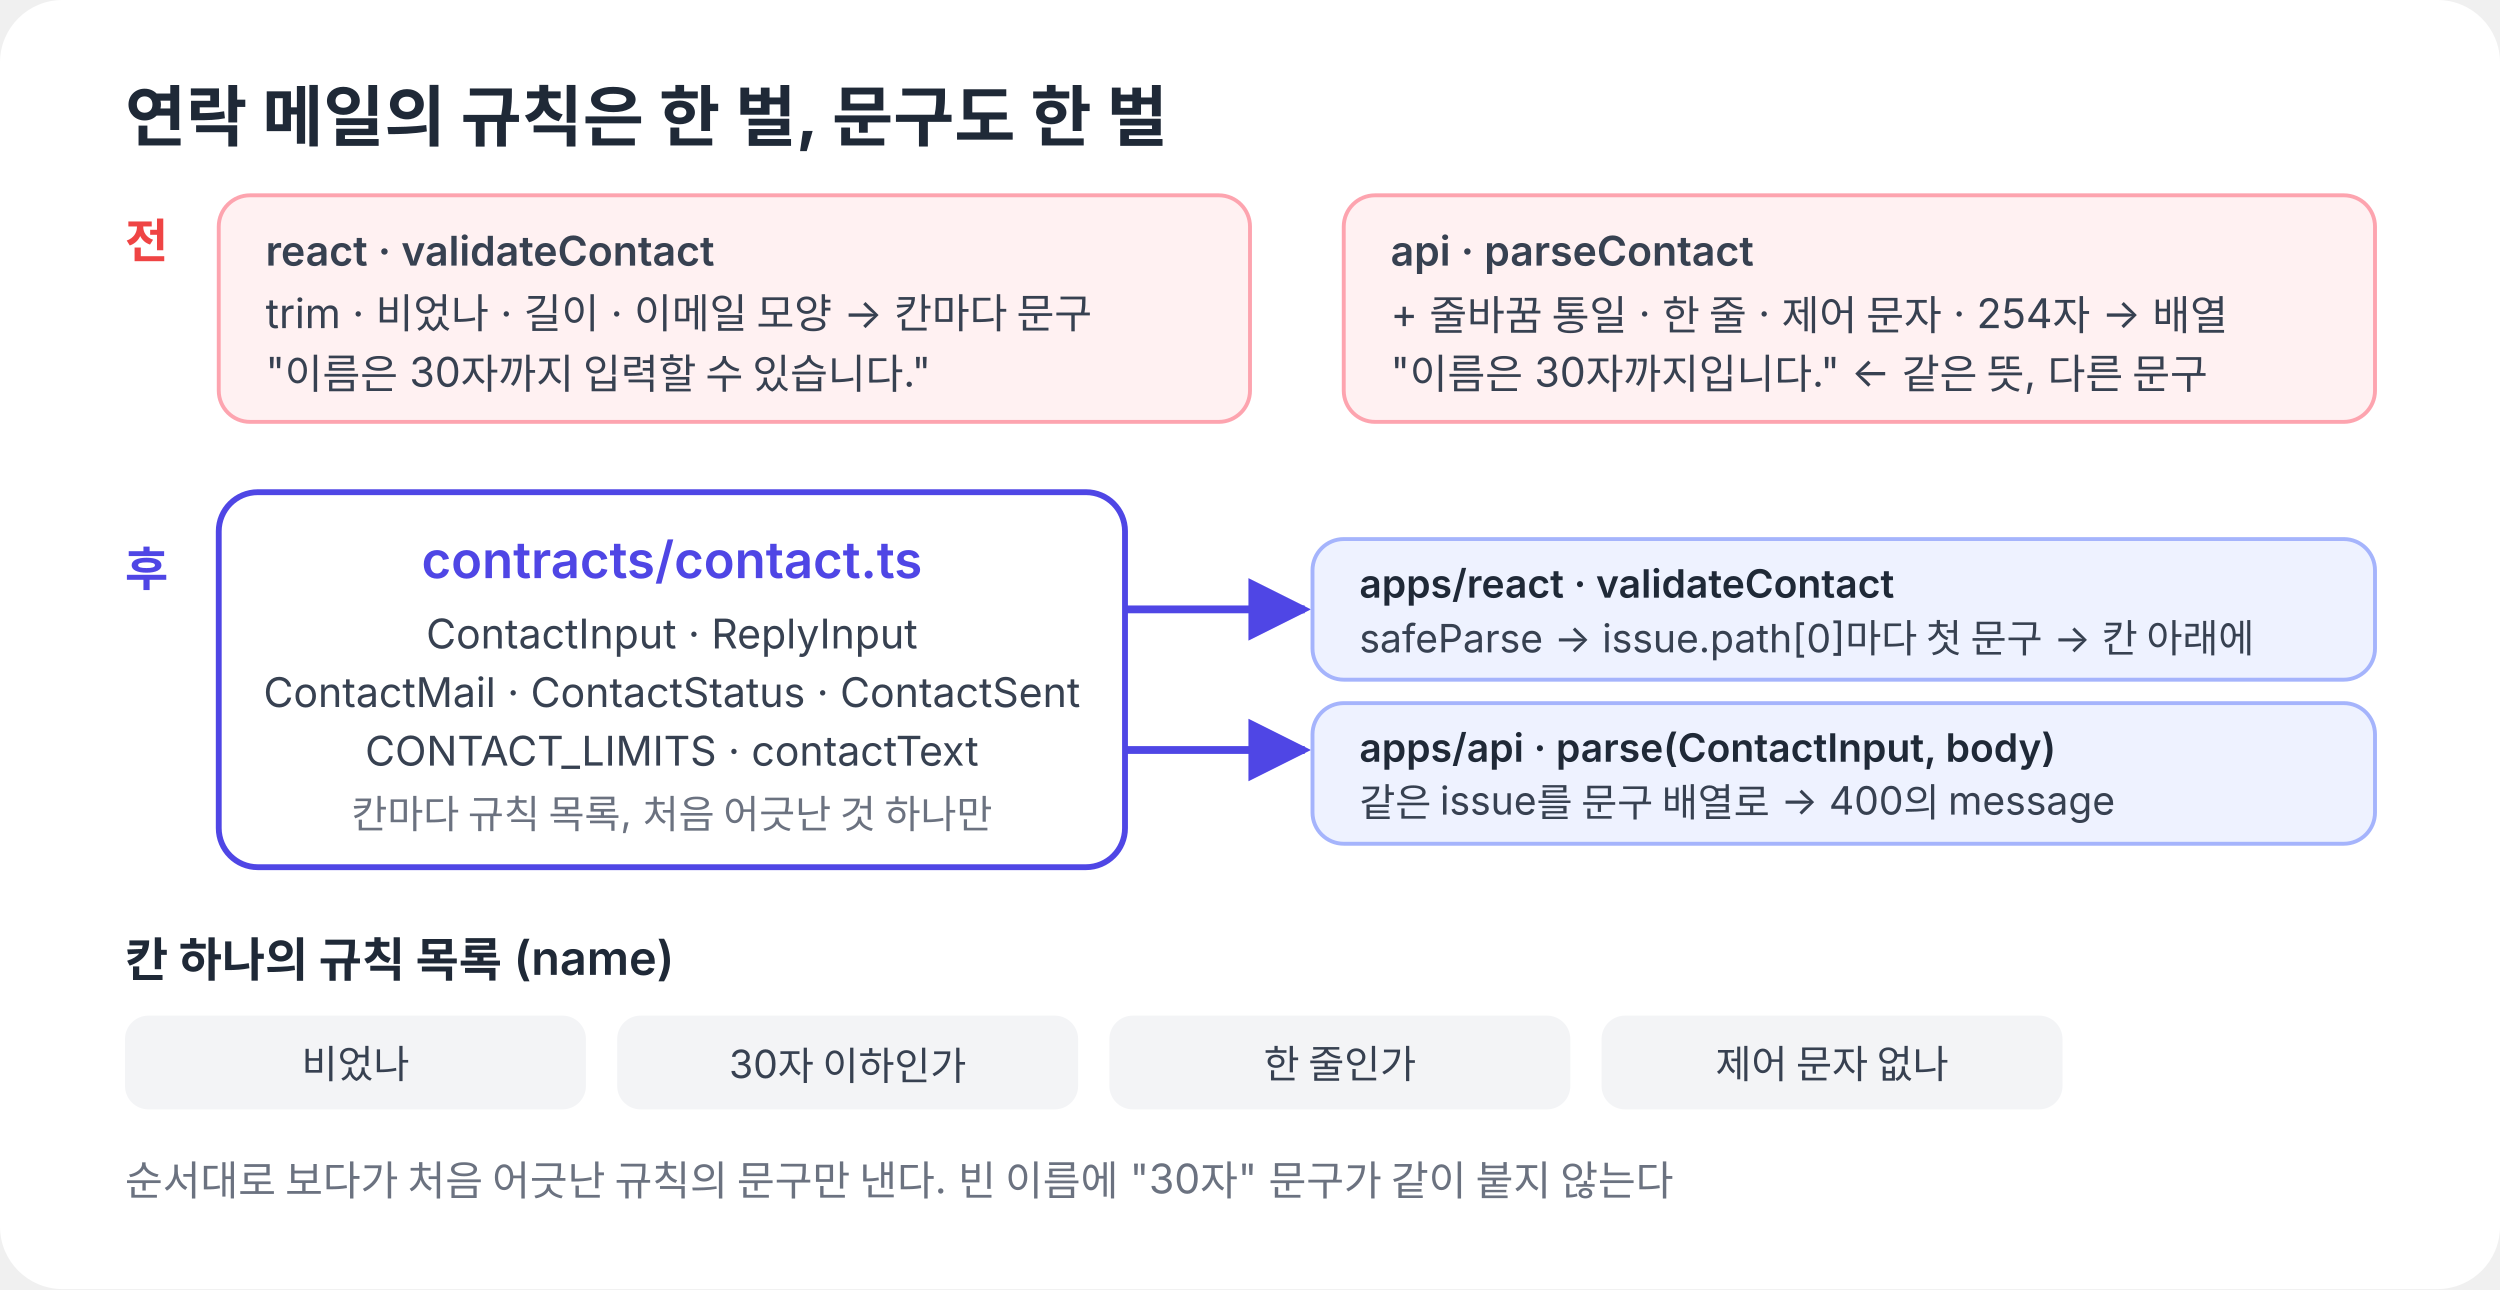
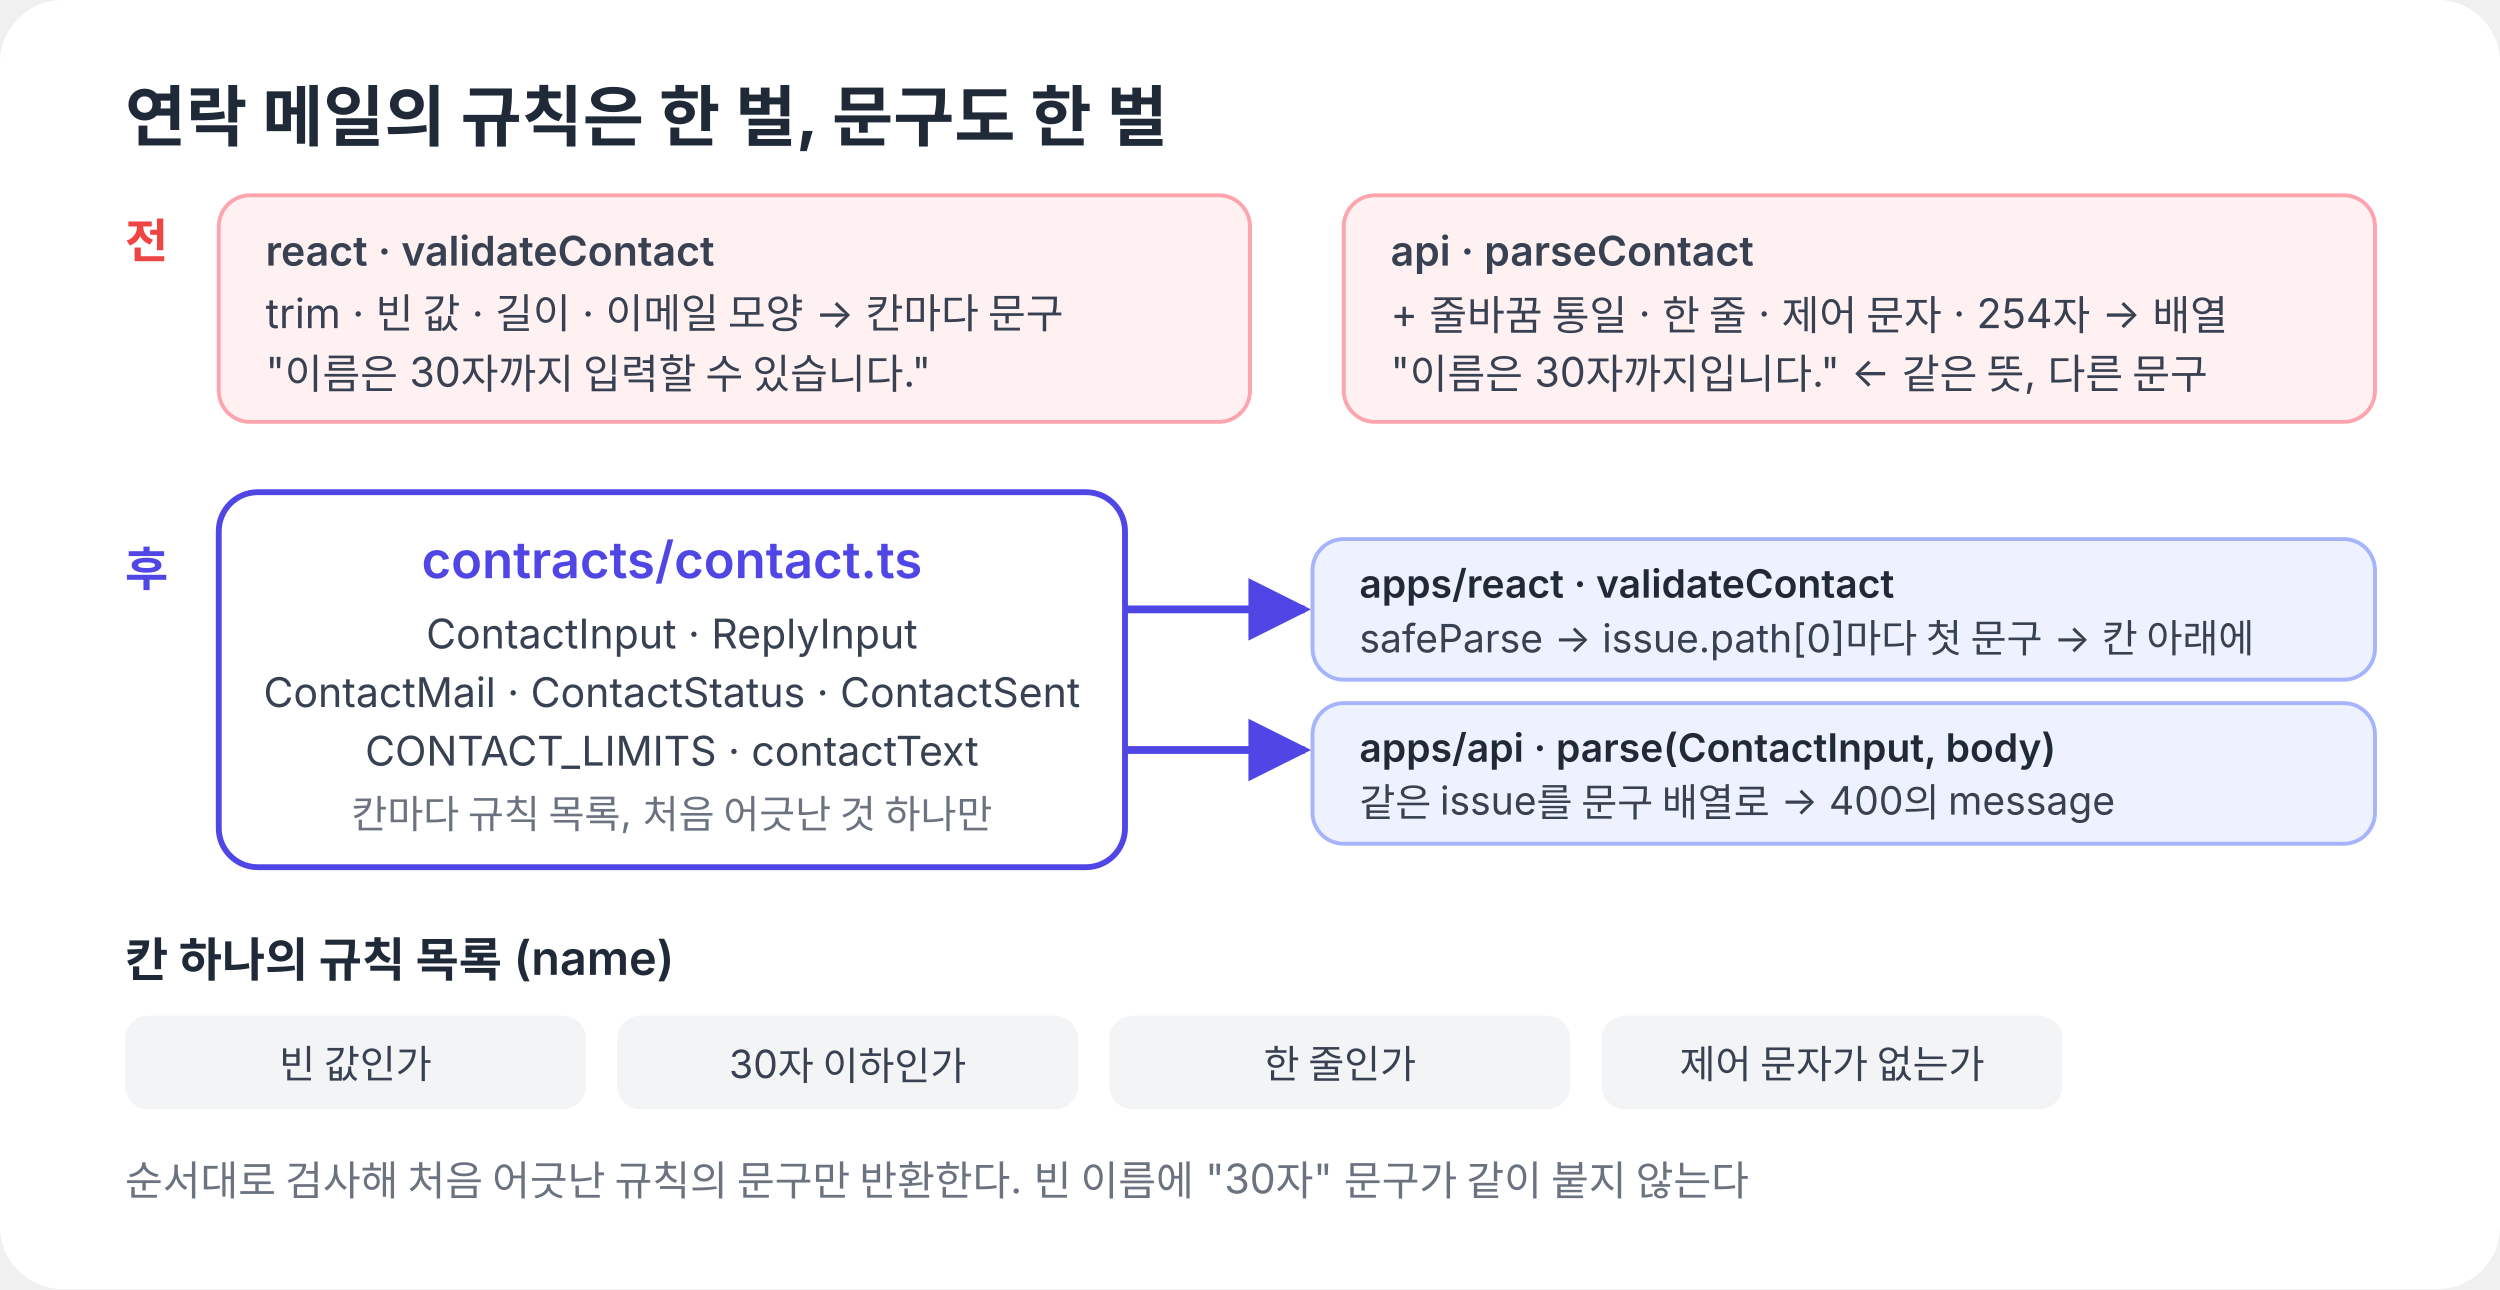
<svg xmlns="http://www.w3.org/2000/svg" viewBox="0 0 640 330" font-family="-apple-system, BlinkMacSystemFont, 'Apple SD Gothic Neo', sans-serif">
  <defs>
    <marker id="ok" viewBox="0 0 10 10" refX="9" refY="5" markerWidth="8" markerHeight="8" orient="auto-start-reverse">
      <path d="M0 0 L10 5 L0 10 z" fill="#4f46e5" />
    </marker>
  </defs>
  <rect width="640" height="330" rx="16" fill="#ffffff" />
  <text x="32" y="36" font-size="17" font-weight="700" fill="#1f2937">연락 메일의 규칙은 한 벌, 문구도 한 벌</text>
  <text x="32" y="66" font-size="12" font-weight="600" fill="#ef4444">전</text>
  <g font-size="10.5" fill="#374151">
    <rect x="56" y="50" width="264" height="58" rx="8" fill="#fff1f2" stroke="#fda4af" />
    <text x="68" y="68" font-weight="600">react · validateContact</text>
-     <text x="68" y="84">trim · 비었나 · 길이 · 이메일 모양 → 칸마다 문구</text>
+     <text x="68" y="84">trim · 빈 값 · 길이 · 이메일 모양 → 칸마다 문구</text>
    <text x="68" y="99">"이름은 30자까지 입력할 수 있습니다."</text>
    <rect x="344" y="50" width="264" height="58" rx="8" fill="#fff1f2" stroke="#fda4af" />
    <text x="356" y="68" font-weight="600">api · parseContact</text>
    <text x="356" y="84">+ 줄바꿈 통일 · 한 줄 · 제어 문자 · 254자 → 배열</text>
    <text x="356" y="99">"이름은 30자까지입니다."  ← 같은 뜻, 다른 문구</text>
  </g>
  <text x="32" y="150" font-size="12" font-weight="600" fill="#4f46e5">후</text>
  <rect x="56" y="126" width="232" height="96" rx="10" fill="#ffffff" stroke="#4f46e5" stroke-width="1.5" />
  <text x="172" y="148" font-size="13" font-weight="600" fill="#4f46e5" text-anchor="middle">contracts/contact.ts</text>
  <text x="172" y="166" font-size="10.5" fill="#374151" text-anchor="middle">ContactInput · ReplyInput</text>
  <text x="172" y="181" font-size="10.5" fill="#374151" text-anchor="middle">ContactMail · ContactStatus · ContactSent</text>
  <text x="172" y="196" font-size="10.5" fill="#374151" text-anchor="middle">CONTACT_LIMITS · contactText</text>
  <text x="172" y="212" font-size="10" fill="#6b7280" text-anchor="middle">칸마다 규칙 목록, 처음 어긋난 것 하나만</text>
  <g stroke="#4f46e5" stroke-width="2" fill="none">
    <path d="M288 156 H334" marker-end="url(#ok)" />
    <path d="M288 192 H334" marker-end="url(#ok)" />
  </g>
  <g font-size="10" fill="#374151">
    <rect x="336" y="138" width="272" height="36" rx="8" fill="#eef2ff" stroke="#a5b4fc" />
    <text x="348" y="153" font-weight="600" fill="#1f2937">apps/react · validateContact</text>
    <text x="348" y="167">safeParse → issue.path[0]마다 첫 문구 → 칸 아래에</text>
    <rect x="336" y="180" width="272" height="36" rx="8" fill="#eef2ff" stroke="#a5b4fc" />
    <text x="348" y="195" font-weight="600" fill="#1f2937">apps/api · parse(ContactInput, body)</text>
    <text x="348" y="209">같은 issue를 문구 배열로 → 400의 message</text>
  </g>
  <text x="32" y="250" font-size="12" font-weight="600" fill="#1f2937">칸 하나의 규칙 목록 (name)</text>
  <g font-size="10" fill="#374151">
    <rect x="32" y="260" width="118" height="24" rx="6" fill="#f3f4f6" />
-     <text x="91" y="276" text-anchor="middle">비었나</text>
+     <text x="91" y="276" text-anchor="middle">빈 값인가</text>
    <rect x="158" y="260" width="118" height="24" rx="6" fill="#f3f4f6" />
    <text x="217" y="276" text-anchor="middle">30자 이하인가</text>
    <rect x="284" y="260" width="118" height="24" rx="6" fill="#f3f4f6" />
    <text x="343" y="276" text-anchor="middle">한 줄인가</text>
    <rect x="410" y="260" width="118" height="24" rx="6" fill="#f3f4f6" />
-     <text x="469" y="276" text-anchor="middle">제어 문자 없나</text>
+     <text x="469" y="276" text-anchor="middle">제어 문자가 없는가</text>
  </g>
-   <text x="32" y="306" font-size="10.5" fill="#6b7280">순서대로 보다가 처음 어긋난 규칙의 문구만 낸다. 빈 이름에 "30자" 문구가 같이 붙지 않는다</text>
+   <text x="32" y="306" font-size="10.5" fill="#6b7280">순서대로 검사해 처음 어긋난 규칙의 문구만 반환한다. 빈 이름에 "30자" 문구가 같이 붙지 않는다</text>
</svg>
